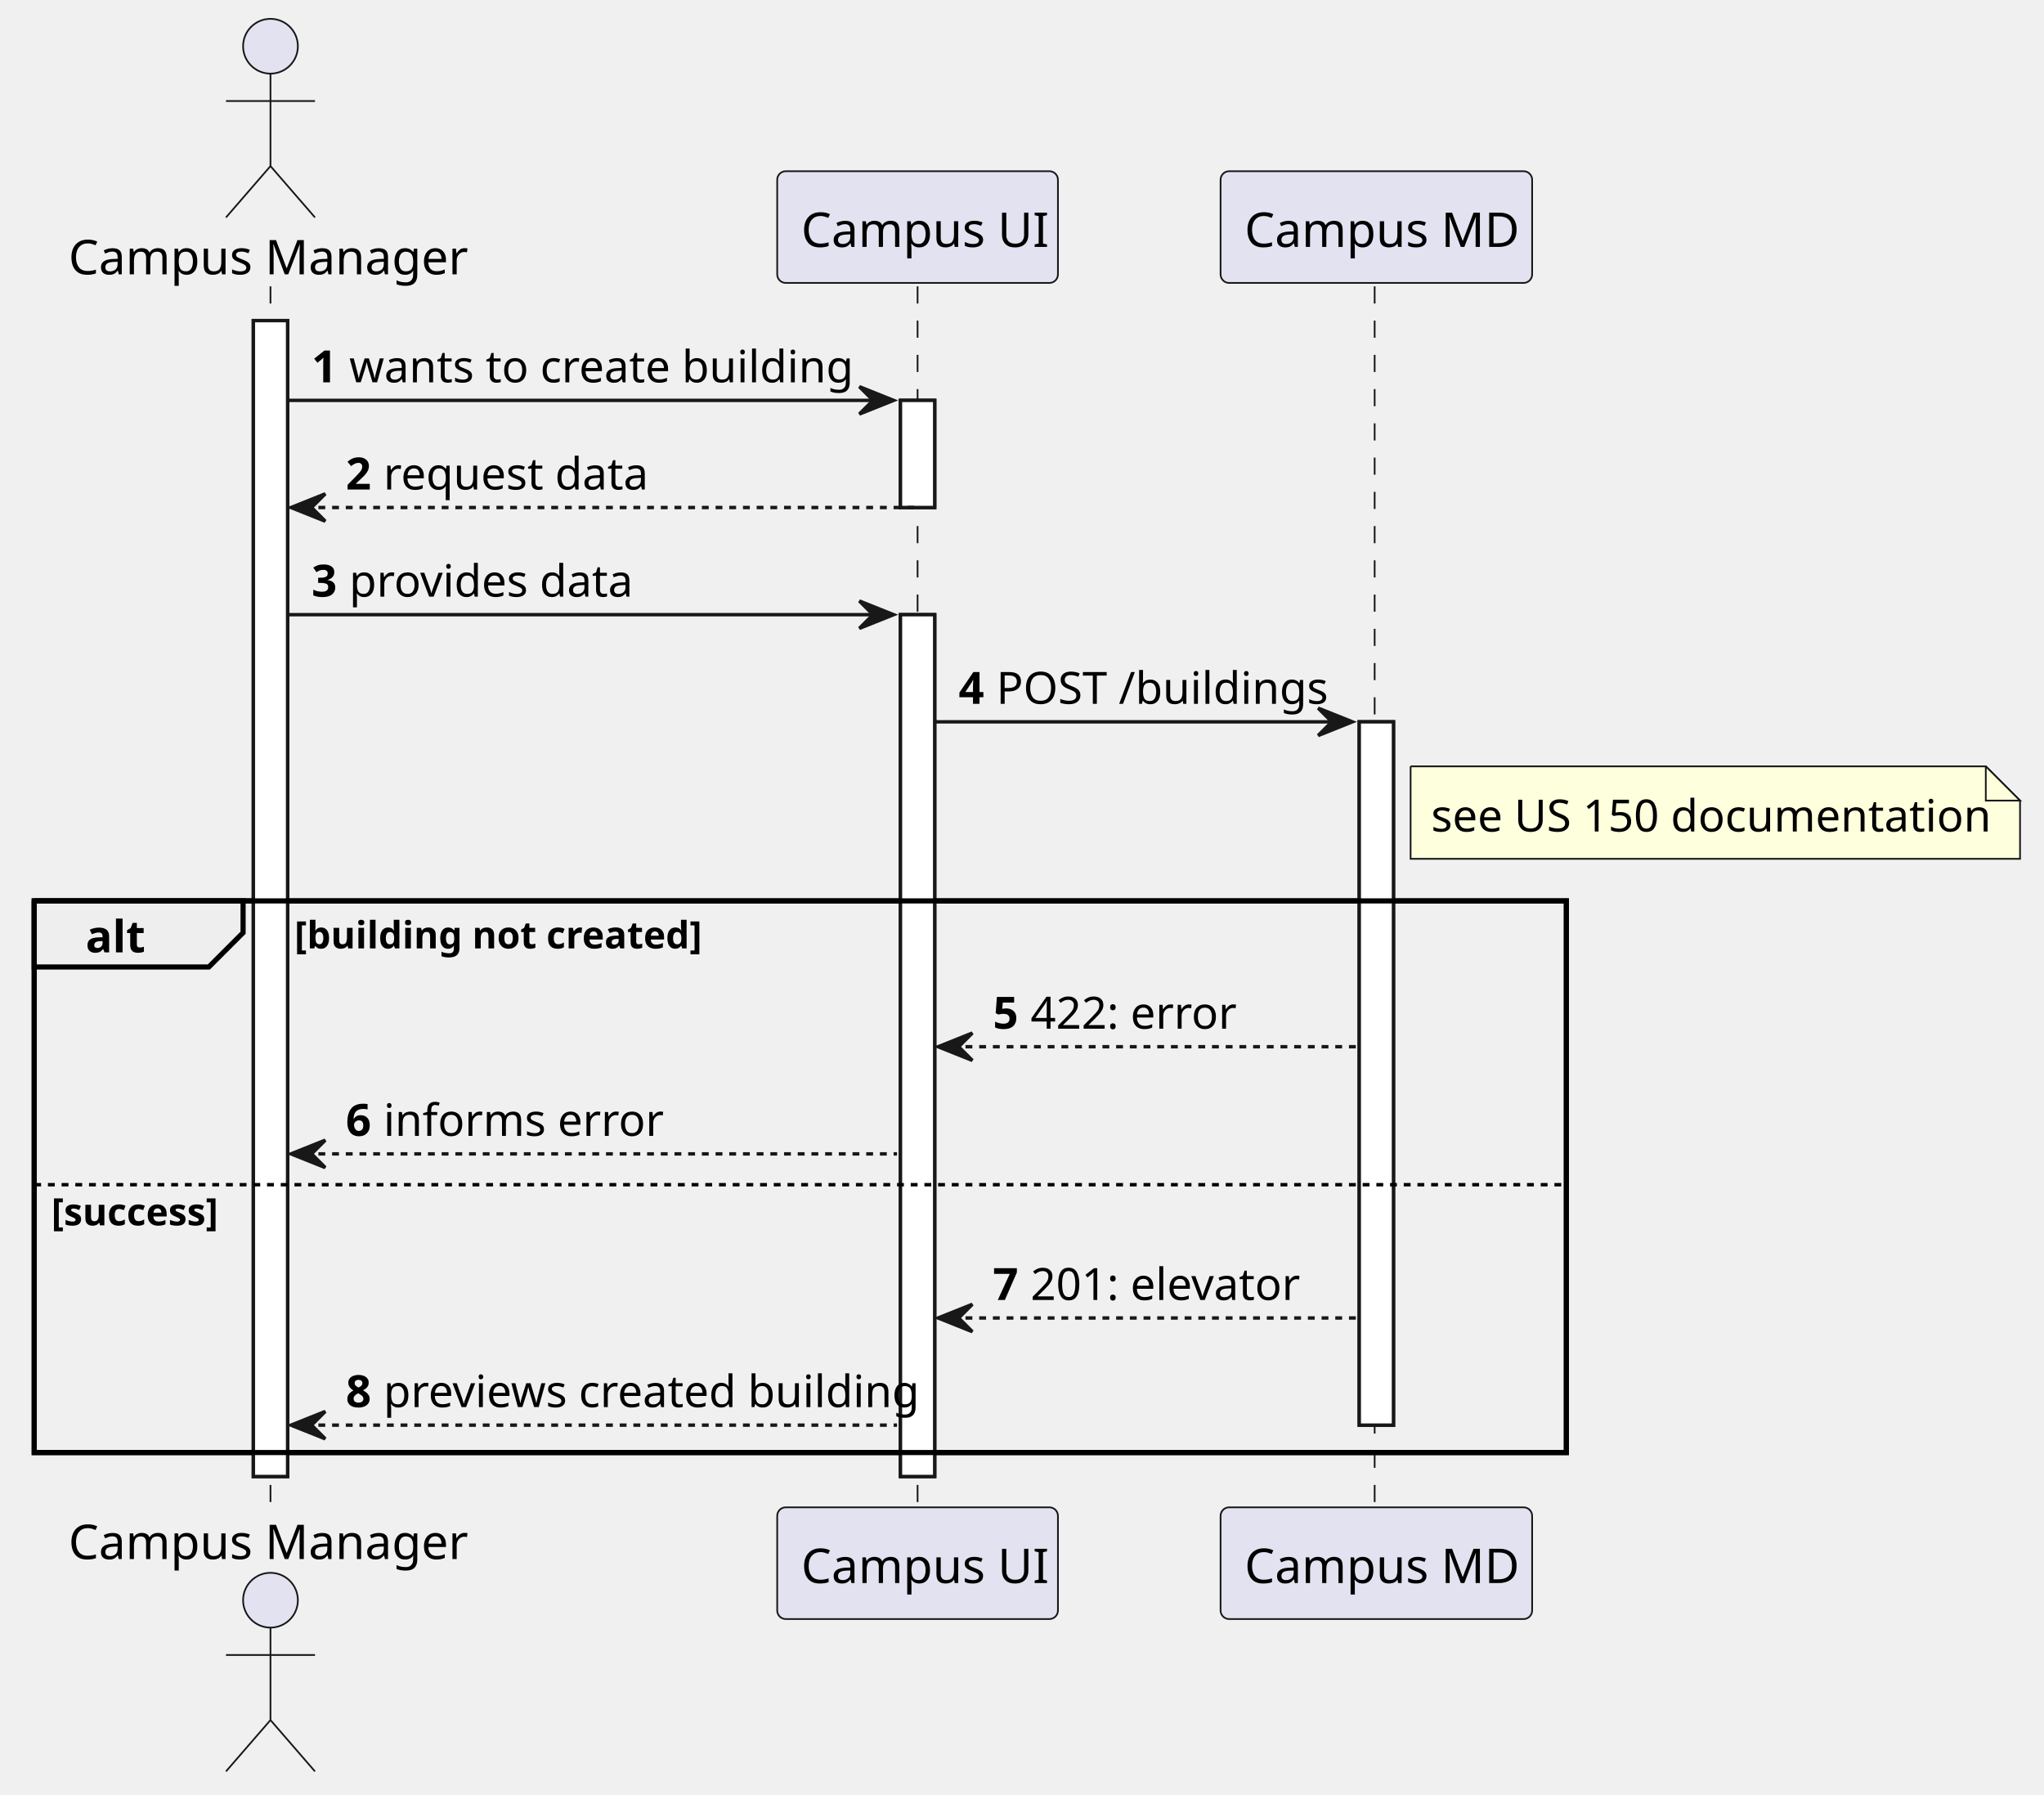
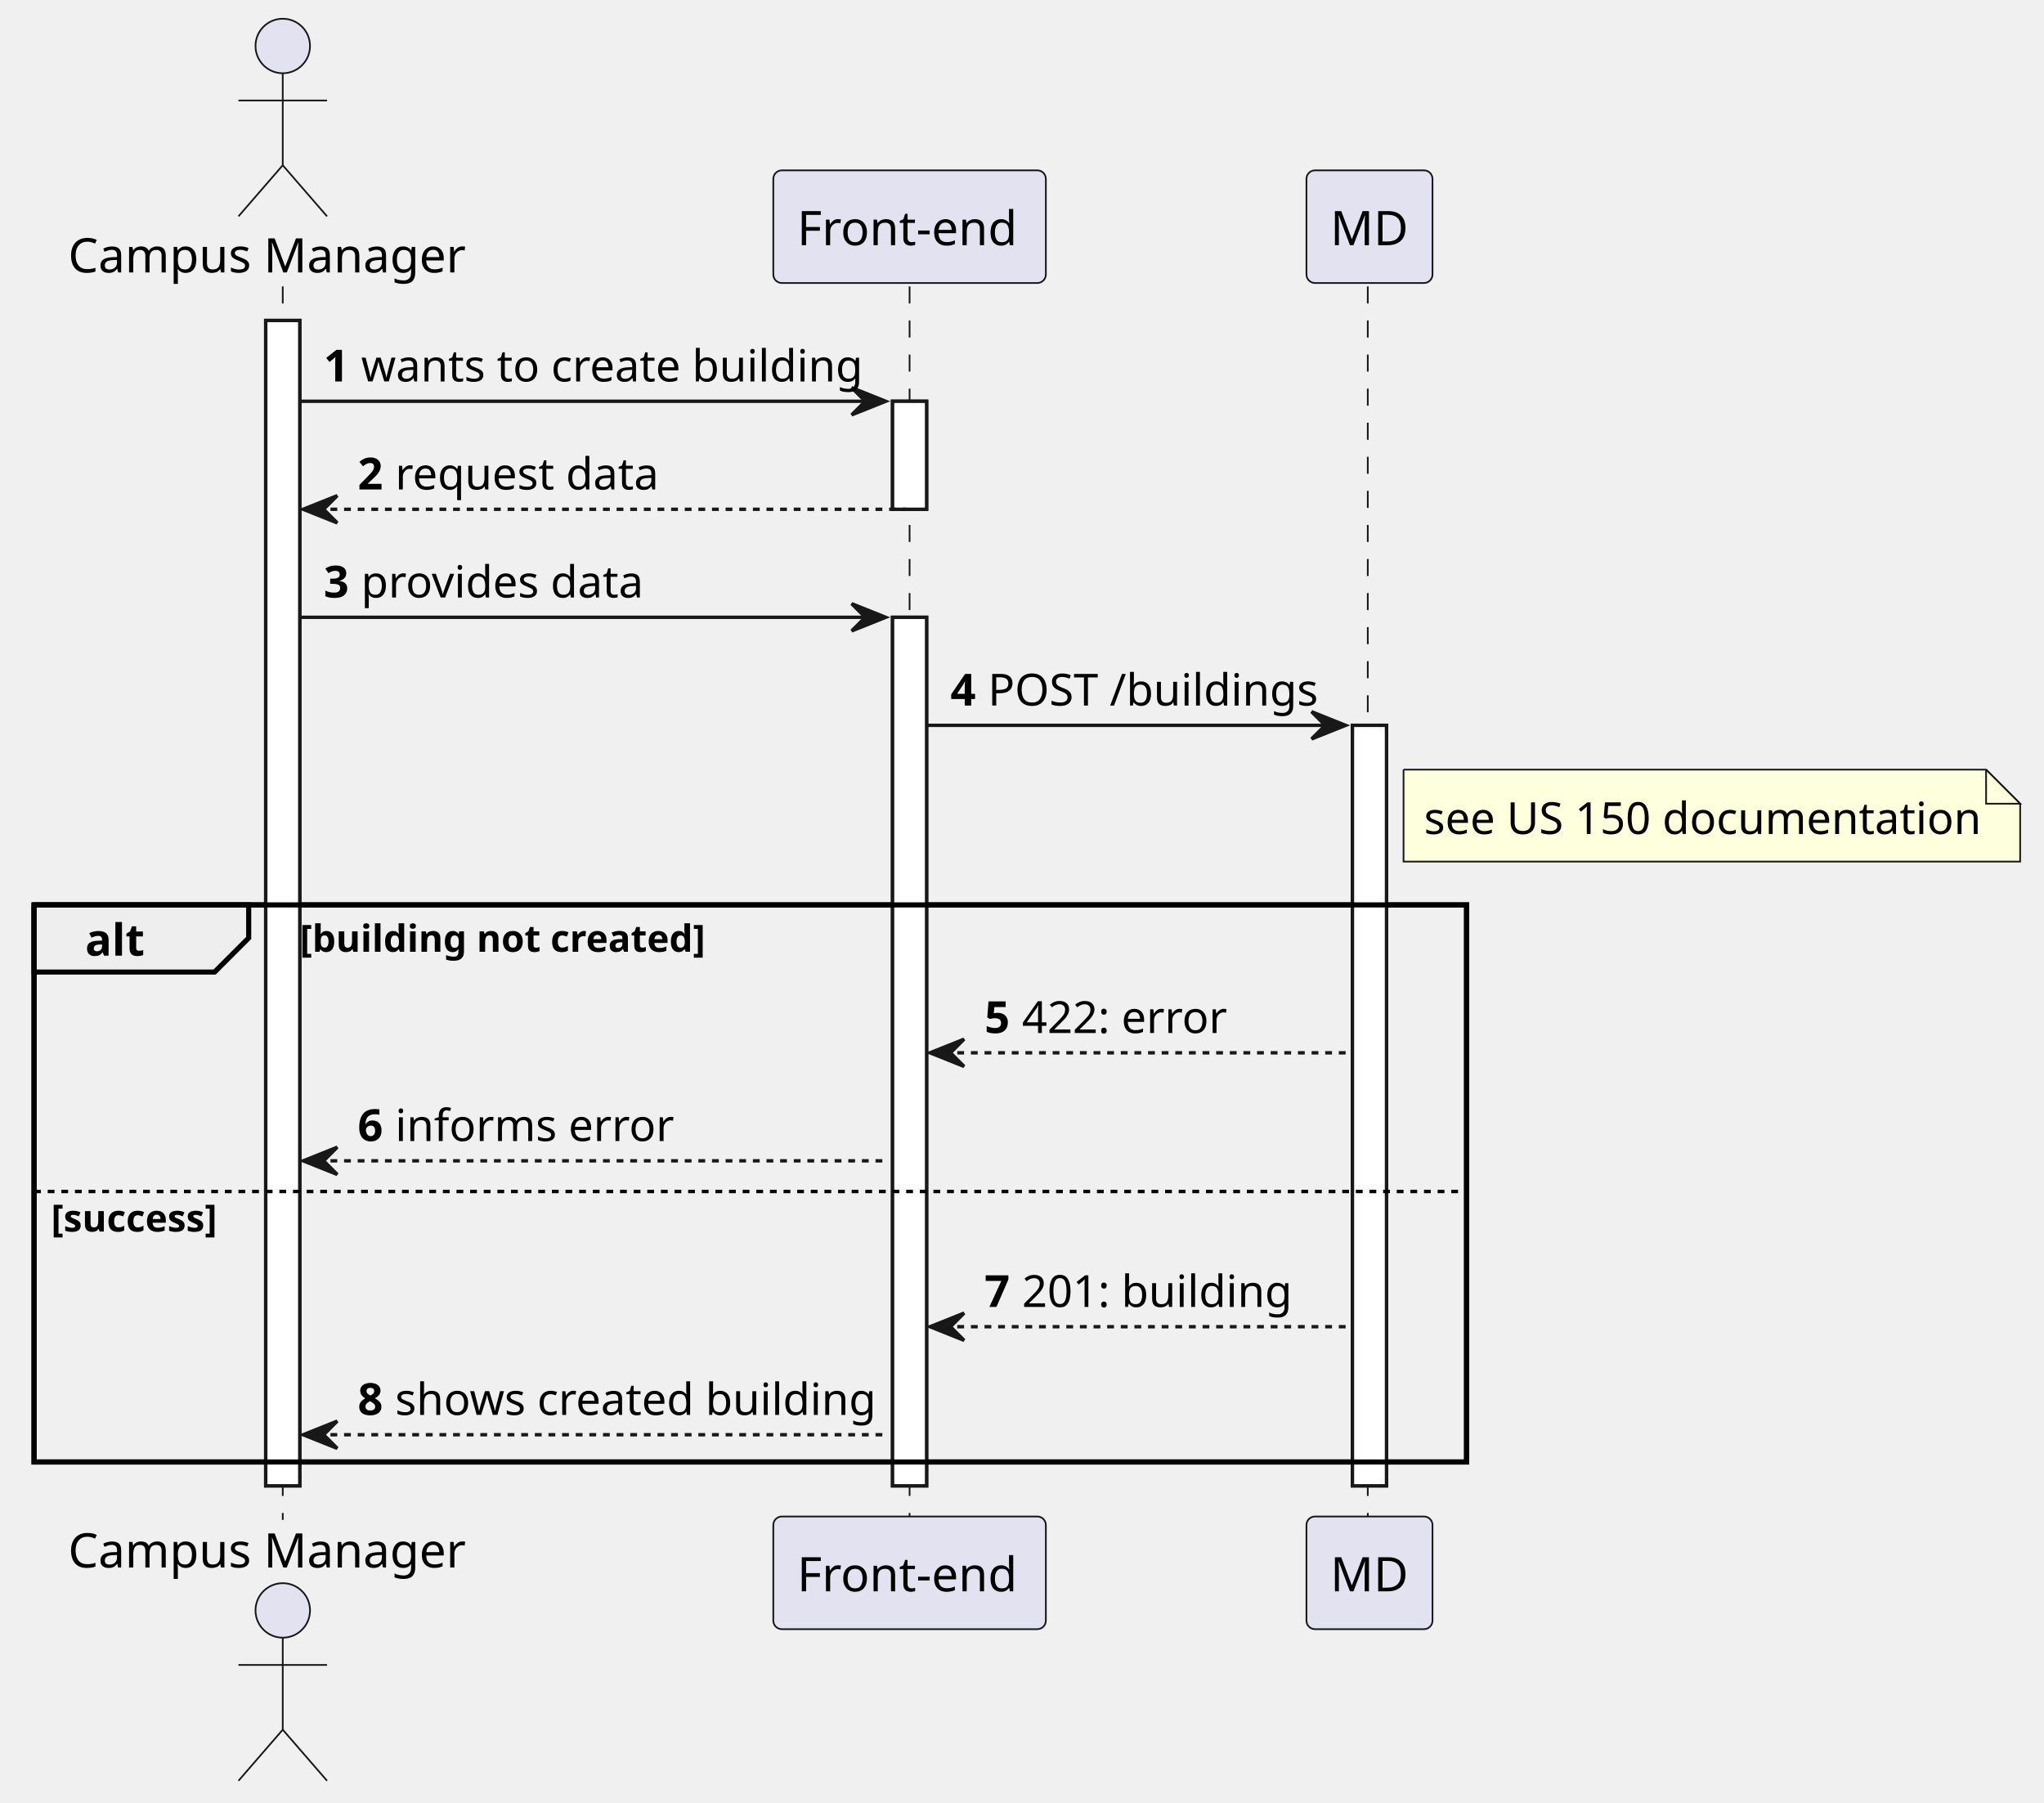
- <svg xmlns="http://www.w3.org/2000/svg" contentStyleType="text/css" height="524px" preserveAspectRatio="none" style="width:597px;height:524px;background:#FFFFFF;" version="1.1" viewBox="0 0 597 524" width="597px" zoomAndPan="magnify">
+ <svg xmlns="http://www.w3.org/2000/svg" contentStyleType="text/css" height="529px" preserveAspectRatio="none" style="width:600px;height:529px;background:#FFFFFF;" version="1.1" viewBox="0 0 600 529" width="600px" zoomAndPan="magnify">
  <defs />
  <g>
-     <rect fill="#FFFFFF" height="337.541" style="stroke:#181818;stroke-width:1.0;" width="10" x="74" y="93.621" />
-     <rect fill="#FFFFFF" height="31.291" style="stroke:#181818;stroke-width:1.0;" width="10" x="263" y="116.912" />
-     <rect fill="#FFFFFF" height="251.668" style="stroke:#181818;stroke-width:1.0;" width="10" x="263" y="179.494" />
-     <rect fill="#FFFFFF" height="205.377" style="stroke:#181818;stroke-width:1.0;" width="10" x="397" y="210.785" />
-     <rect fill="none" height="161.086" style="stroke:#000000;stroke-width:1.5;" width="447.5" x="10" y="263.076" />
-     <line style="stroke:#181818;stroke-width:0.5;stroke-dasharray:5.0,5.0;" x1="79" x2="79" y1="83.621" y2="441.162" />
-     <line style="stroke:#181818;stroke-width:0.5;stroke-dasharray:5.0,5.0;" x1="268" x2="268" y1="83.621" y2="441.162" />
-     <line style="stroke:#181818;stroke-width:0.5;stroke-dasharray:5.0,5.0;" x1="401.5" x2="401.5" y1="83.621" y2="441.162" />
-     <text fill="#000000" font-family="sans-serif" font-size="14" lengthAdjust="spacing" textLength="112" x="20" y="80.107">Campus Manager</text>
-     <ellipse cx="79" cy="13.5" fill="#E2E2F0" rx="8" ry="8" style="stroke:#181818;stroke-width:0.5;" />
-     <path d="M79,21.5 L79,48.5 M66,29.5 L92,29.5 M79,48.5 L66,63.5 M79,48.5 L92,63.5 " fill="none" style="stroke:#181818;stroke-width:0.5;" />
-     <text fill="#000000" font-family="sans-serif" font-size="14" lengthAdjust="spacing" textLength="112" x="20" y="455.269">Campus Manager</text>
-     <ellipse cx="79" cy="467.283" fill="#E2E2F0" rx="8" ry="8" style="stroke:#181818;stroke-width:0.5;" />
-     <path d="M79,475.283 L79,502.283 M66,483.283 L92,483.283 M79,502.283 L66,517.283 M79,502.283 L92,517.283 " fill="none" style="stroke:#181818;stroke-width:0.5;" />
-     <rect fill="#E2E2F0" height="32.621" rx="2.5" ry="2.5" style="stroke:#181818;stroke-width:0.5;" width="82" x="227" y="50" />
-     <text fill="#000000" font-family="sans-serif" font-size="14" lengthAdjust="spacing" textLength="68" x="234" y="72.107">Campus UI</text>
-     <rect fill="#E2E2F0" height="32.621" rx="2.5" ry="2.5" style="stroke:#181818;stroke-width:0.5;" width="82" x="227" y="440.162" />
-     <text fill="#000000" font-family="sans-serif" font-size="14" lengthAdjust="spacing" textLength="68" x="234" y="462.269">Campus UI</text>
-     <rect fill="#E2E2F0" height="32.621" rx="2.5" ry="2.5" style="stroke:#181818;stroke-width:0.5;" width="91" x="356.5" y="50" />
-     <text fill="#000000" font-family="sans-serif" font-size="14" lengthAdjust="spacing" textLength="77" x="363.5" y="72.107">Campus MD</text>
-     <rect fill="#E2E2F0" height="32.621" rx="2.5" ry="2.5" style="stroke:#181818;stroke-width:0.5;" width="91" x="356.5" y="440.162" />
-     <text fill="#000000" font-family="sans-serif" font-size="14" lengthAdjust="spacing" textLength="77" x="363.5" y="462.269">Campus MD</text>
-     <rect fill="#FFFFFF" height="337.541" style="stroke:#181818;stroke-width:1.0;" width="10" x="74" y="93.621" />
-     <rect fill="#FFFFFF" height="31.291" style="stroke:#181818;stroke-width:1.0;" width="10" x="263" y="116.912" />
-     <rect fill="#FFFFFF" height="251.668" style="stroke:#181818;stroke-width:1.0;" width="10" x="263" y="179.494" />
-     <rect fill="#FFFFFF" height="205.377" style="stroke:#181818;stroke-width:1.0;" width="10" x="397" y="210.785" />
-     <polygon fill="#181818" points="251,112.912,261,116.912,251,120.912,255,116.912" style="stroke:#181818;stroke-width:1.0;" />
-     <line style="stroke:#181818;stroke-width:1.0;" x1="84" x2="257" y1="116.912" y2="116.912" />
-     <text fill="#000000" font-family="sans-serif" font-size="13" font-weight="bold" lengthAdjust="spacing" textLength="7" x="91" y="111.649">1</text>
-     <text fill="#000000" font-family="sans-serif" font-size="13" lengthAdjust="spacing" textLength="137" x="102" y="111.649">wants to create building</text>
-     <polygon fill="#181818" points="95,144.203,85,148.203,95,152.203,91,148.203" style="stroke:#181818;stroke-width:1.0;" />
-     <line style="stroke:#181818;stroke-width:1.0;stroke-dasharray:2.0,2.0;" x1="89" x2="267" y1="148.203" y2="148.203" />
-     <text fill="#000000" font-family="sans-serif" font-size="13" font-weight="bold" lengthAdjust="spacing" textLength="7" x="101" y="142.94">2</text>
-     <text fill="#000000" font-family="sans-serif" font-size="13" lengthAdjust="spacing" textLength="72" x="112" y="142.94">request data</text>
-     <polygon fill="#181818" points="251,175.494,261,179.494,251,183.494,255,179.494" style="stroke:#181818;stroke-width:1.0;" />
-     <line style="stroke:#181818;stroke-width:1.0;" x1="84" x2="257" y1="179.494" y2="179.494" />
-     <text fill="#000000" font-family="sans-serif" font-size="13" font-weight="bold" lengthAdjust="spacing" textLength="7" x="91" y="174.231">3</text>
-     <text fill="#000000" font-family="sans-serif" font-size="13" lengthAdjust="spacing" textLength="76" x="102" y="174.231">provides data</text>
-     <polygon fill="#181818" points="385,206.785,395,210.785,385,214.785,389,210.785" style="stroke:#181818;stroke-width:1.0;" />
-     <line style="stroke:#181818;stroke-width:1.0;" x1="273" x2="391" y1="210.785" y2="210.785" />
-     <text fill="#000000" font-family="sans-serif" font-size="13" font-weight="bold" lengthAdjust="spacing" textLength="7" x="280" y="205.523">4</text>
-     <text fill="#000000" font-family="sans-serif" font-size="13" lengthAdjust="spacing" textLength="94" x="291" y="205.523">POST /buildings</text>
-     <path d="M412,223.785 L412,250.785 L590,250.785 L590,233.785 L580,223.785 L412,223.785 " fill="#FEFFDD" style="stroke:#181818;stroke-width:0.5;" />
-     <path d="M580,223.785 L580,233.785 L590,233.785 L580,223.785 " fill="#FEFFDD" style="stroke:#181818;stroke-width:0.5;" />
-     <text fill="#000000" font-family="sans-serif" font-size="13" lengthAdjust="spacing" textLength="157" x="418" y="242.814">see US 150 documentation</text>
-     <path d="M10,263.076 L71,263.076 L71,272.367 L61,282.367 L10,282.367 L10,263.076 " fill="#EEEEEE" style="stroke:#000000;stroke-width:1.5;" />
-     <rect fill="none" height="161.086" style="stroke:#000000;stroke-width:1.5;" width="447.5" x="10" y="263.076" />
-     <text fill="#000000" font-family="sans-serif" font-size="13" font-weight="bold" lengthAdjust="spacing" textLength="16" x="25" y="278.104">alt</text>
-     <text fill="#000000" font-family="sans-serif" font-size="11" font-weight="bold" lengthAdjust="spacing" textLength="118" x="86" y="276.946">[building not created]</text>
-     <polygon fill="#181818" points="284,301.658,274,305.658,284,309.658,280,305.658" style="stroke:#181818;stroke-width:1.0;" />
-     <line style="stroke:#181818;stroke-width:1.0;stroke-dasharray:2.0,2.0;" x1="278" x2="396" y1="305.658" y2="305.658" />
-     <text fill="#000000" font-family="sans-serif" font-size="13" font-weight="bold" lengthAdjust="spacing" textLength="7" x="290" y="300.396">5</text>
-     <text fill="#000000" font-family="sans-serif" font-size="13" lengthAdjust="spacing" textLength="55" x="301" y="300.396">422: error</text>
-     <polygon fill="#181818" points="95,332.949,85,336.949,95,340.949,91,336.949" style="stroke:#181818;stroke-width:1.0;" />
-     <line style="stroke:#181818;stroke-width:1.0;stroke-dasharray:2.0,2.0;" x1="89" x2="262" y1="336.949" y2="336.949" />
-     <text fill="#000000" font-family="sans-serif" font-size="13" font-weight="bold" lengthAdjust="spacing" textLength="7" x="101" y="331.687">6</text>
-     <text fill="#000000" font-family="sans-serif" font-size="13" lengthAdjust="spacing" textLength="72" x="112" y="331.687">informs error</text>
-     <line style="stroke:#000000;stroke-width:1.0;stroke-dasharray:2.0,2.0;" x1="10" x2="457.5" y1="345.949" y2="345.949" />
-     <text fill="#000000" font-family="sans-serif" font-size="11" font-weight="bold" lengthAdjust="spacing" textLength="55" x="15" y="357.819">[success]</text>
-     <polygon fill="#181818" points="284,380.871,274,384.871,284,388.871,280,384.871" style="stroke:#181818;stroke-width:1.0;" />
-     <line style="stroke:#181818;stroke-width:1.0;stroke-dasharray:2.0,2.0;" x1="278" x2="396" y1="384.871" y2="384.871" />
-     <text fill="#000000" font-family="sans-serif" font-size="13" font-weight="bold" lengthAdjust="spacing" textLength="7" x="290" y="379.608">7</text>
-     <text fill="#000000" font-family="sans-serif" font-size="13" lengthAdjust="spacing" textLength="73" x="301" y="379.608">201: elevator</text>
-     <polygon fill="#181818" points="95,412.162,85,416.162,95,420.162,91,416.162" style="stroke:#181818;stroke-width:1.0;" />
-     <line style="stroke:#181818;stroke-width:1.0;stroke-dasharray:2.0,2.0;" x1="89" x2="262" y1="416.162" y2="416.162" />
-     <text fill="#000000" font-family="sans-serif" font-size="13" font-weight="bold" lengthAdjust="spacing" textLength="7" x="101" y="410.899">8</text>
-     <text fill="#000000" font-family="sans-serif" font-size="13" lengthAdjust="spacing" textLength="144" x="112" y="410.899">previews created building</text>
+     <rect fill="#FFFFFF" height="342.042" style="stroke:#181818;stroke-width:1.0;" width="10" x="78" y="94.068" />
+     <rect fill="#FFFFFF" height="31.706" style="stroke:#181818;stroke-width:1.0;" width="10" x="262" y="117.774" />
+     <rect fill="#FFFFFF" height="254.924" style="stroke:#181818;stroke-width:1.0;" width="10" x="262" y="181.186" />
+     <rect fill="#FFFFFF" height="223.218" style="stroke:#181818;stroke-width:1.0;" width="10" x="397" y="212.892" />
+     <rect fill="none" height="163.512" style="stroke:#000000;stroke-width:1.5;" width="420.5" x="10" y="265.598" />
+     <line style="stroke:#181818;stroke-width:0.5;stroke-dasharray:5.0,5.0;" x1="83" x2="83" y1="84.068" y2="446.11" />
+     <line style="stroke:#181818;stroke-width:0.5;stroke-dasharray:5.0,5.0;" x1="267" x2="267" y1="84.068" y2="446.11" />
+     <line style="stroke:#181818;stroke-width:0.5;stroke-dasharray:5.0,5.0;" x1="401.5" x2="401.5" y1="84.068" y2="446.11" />
+     <text fill="#000000" font-family="sans-serif" font-size="14" lengthAdjust="spacing" textLength="120" x="20" y="79.966">Campus Manager</text>
+     <ellipse cx="83" cy="13.5" fill="#E2E2F0" rx="8" ry="8" style="stroke:#181818;stroke-width:0.5;" />
+     <path d="M83,21.5 L83,48.5 M70,29.5 L96,29.5 M83,48.5 L70,63.5 M83,48.5 L96,63.5 " fill="none" style="stroke:#181818;stroke-width:0.5;" />
+     <text fill="#000000" font-family="sans-serif" font-size="14" lengthAdjust="spacing" textLength="120" x="20" y="460.076">Campus Manager</text>
+     <ellipse cx="83" cy="472.678" fill="#E2E2F0" rx="8" ry="8" style="stroke:#181818;stroke-width:0.5;" />
+     <path d="M83,480.678 L83,507.678 M70,488.678 L96,488.678 M83,507.678 L70,522.678 M83,507.678 L96,522.678 " fill="none" style="stroke:#181818;stroke-width:0.5;" />
+     <rect fill="#E2E2F0" height="33.068" rx="2.5" ry="2.5" style="stroke:#181818;stroke-width:0.5;" width="80" x="227" y="50" />
+     <text fill="#000000" font-family="sans-serif" font-size="14" lengthAdjust="spacing" textLength="66" x="234" y="71.966">Front-end</text>
+     <rect fill="#E2E2F0" height="33.068" rx="2.5" ry="2.5" style="stroke:#181818;stroke-width:0.5;" width="80" x="227" y="445.11" />
+     <text fill="#000000" font-family="sans-serif" font-size="14" lengthAdjust="spacing" textLength="66" x="234" y="467.076">Front-end</text>
+     <rect fill="#E2E2F0" height="33.068" rx="2.5" ry="2.5" style="stroke:#181818;stroke-width:0.5;" width="37" x="383.5" y="50" />
+     <text fill="#000000" font-family="sans-serif" font-size="14" lengthAdjust="spacing" textLength="23" x="390.5" y="71.966">MD</text>
+     <rect fill="#E2E2F0" height="33.068" rx="2.5" ry="2.5" style="stroke:#181818;stroke-width:0.5;" width="37" x="383.5" y="445.11" />
+     <text fill="#000000" font-family="sans-serif" font-size="14" lengthAdjust="spacing" textLength="23" x="390.5" y="467.076">MD</text>
+     <rect fill="#FFFFFF" height="342.042" style="stroke:#181818;stroke-width:1.0;" width="10" x="78" y="94.068" />
+     <rect fill="#FFFFFF" height="31.706" style="stroke:#181818;stroke-width:1.0;" width="10" x="262" y="117.774" />
+     <rect fill="#FFFFFF" height="254.924" style="stroke:#181818;stroke-width:1.0;" width="10" x="262" y="181.186" />
+     <rect fill="#FFFFFF" height="223.218" style="stroke:#181818;stroke-width:1.0;" width="10" x="397" y="212.892" />
+     <polygon fill="#181818" points="250,113.774,260,117.774,250,121.774,254,117.774" style="stroke:#181818;stroke-width:1.0;" />
+     <line style="stroke:#181818;stroke-width:1.0;" x1="88" x2="256" y1="117.774" y2="117.774" />
+     <text fill="#000000" font-family="sans-serif" font-size="13" font-weight="bold" lengthAdjust="spacing" textLength="7" x="95" y="111.965">1</text>
+     <text fill="#000000" font-family="sans-serif" font-size="13" lengthAdjust="spacing" textLength="144" x="106" y="111.965">wants to create building</text>
+     <polygon fill="#181818" points="99,145.48,89,149.48,99,153.48,95,149.48" style="stroke:#181818;stroke-width:1.0;" />
+     <line style="stroke:#181818;stroke-width:1.0;stroke-dasharray:2.0,2.0;" x1="93" x2="266" y1="149.48" y2="149.48" />
+     <text fill="#000000" font-family="sans-serif" font-size="13" font-weight="bold" lengthAdjust="spacing" textLength="7" x="105" y="143.671">2</text>
+     <text fill="#000000" font-family="sans-serif" font-size="13" lengthAdjust="spacing" textLength="76" x="116" y="143.671">request data</text>
+     <polygon fill="#181818" points="250,177.186,260,181.186,250,185.186,254,181.186" style="stroke:#181818;stroke-width:1.0;" />
+     <line style="stroke:#181818;stroke-width:1.0;" x1="88" x2="256" y1="181.186" y2="181.186" />
+     <text fill="#000000" font-family="sans-serif" font-size="13" font-weight="bold" lengthAdjust="spacing" textLength="7" x="95" y="175.377">3</text>
+     <text fill="#000000" font-family="sans-serif" font-size="13" lengthAdjust="spacing" textLength="82" x="106" y="175.377">provides data</text>
+     <polygon fill="#181818" points="385,208.892,395,212.892,385,216.892,389,212.892" style="stroke:#181818;stroke-width:1.0;" />
+     <line style="stroke:#181818;stroke-width:1.0;" x1="272" x2="391" y1="212.892" y2="212.892" />
+     <text fill="#000000" font-family="sans-serif" font-size="13" font-weight="bold" lengthAdjust="spacing" textLength="7" x="279" y="207.083">4</text>
+     <text fill="#000000" font-family="sans-serif" font-size="13" lengthAdjust="spacing" textLength="95" x="290" y="207.083">POST /buildings</text>
+     <path d="M412,225.892 L412,252.892 L593,252.892 L593,235.892 L583,225.892 L412,225.892 " fill="#FEFFDD" style="stroke:#181818;stroke-width:0.5;" />
+     <path d="M583,225.892 L583,235.892 L593,235.892 L583,225.892 " fill="#FEFFDD" style="stroke:#181818;stroke-width:0.5;" />
+     <text fill="#000000" font-family="sans-serif" font-size="13" lengthAdjust="spacing" textLength="160" x="418" y="244.789">see US 150 documentation</text>
+     <path d="M10,265.598 L73,265.598 L73,275.304 L63,285.304 L10,285.304 L10,265.598 " fill="#EEEEEE" style="stroke:#000000;stroke-width:1.5;" />
+     <rect fill="none" height="163.512" style="stroke:#000000;stroke-width:1.5;" width="420.5" x="10" y="265.598" />
+     <text fill="#000000" font-family="sans-serif" font-size="13" font-weight="bold" lengthAdjust="spacing" textLength="18" x="25" y="280.495">alt</text>
+     <text fill="#000000" font-family="sans-serif" font-size="11" font-weight="bold" lengthAdjust="spacing" textLength="121" x="88" y="279.357">[building not created]</text>
+     <polygon fill="#181818" points="283,305.01,273,309.01,283,313.01,279,309.01" style="stroke:#181818;stroke-width:1.0;" />
+     <line style="stroke:#181818;stroke-width:1.0;stroke-dasharray:2.0,2.0;" x1="277" x2="396" y1="309.01" y2="309.01" />
+     <text fill="#000000" font-family="sans-serif" font-size="13" font-weight="bold" lengthAdjust="spacing" textLength="7" x="289" y="303.201">5</text>
+     <text fill="#000000" font-family="sans-serif" font-size="13" lengthAdjust="spacing" textLength="57" x="300" y="303.201">422: error</text>
+     <polygon fill="#181818" points="99,336.716,89,340.716,99,344.716,95,340.716" style="stroke:#181818;stroke-width:1.0;" />
+     <line style="stroke:#181818;stroke-width:1.0;stroke-dasharray:2.0,2.0;" x1="93" x2="261" y1="340.716" y2="340.716" />
+     <text fill="#000000" font-family="sans-serif" font-size="13" font-weight="bold" lengthAdjust="spacing" textLength="7" x="105" y="334.907">6</text>
+     <text fill="#000000" font-family="sans-serif" font-size="13" lengthAdjust="spacing" textLength="79" x="116" y="334.907">informs error</text>
+     <line style="stroke:#000000;stroke-width:1.0;stroke-dasharray:2.0,2.0;" x1="10" x2="430.5" y1="349.716" y2="349.716" />
+     <text fill="#000000" font-family="sans-serif" font-size="11" font-weight="bold" lengthAdjust="spacing" textLength="49" x="15" y="361.475">[success]</text>
+     <polygon fill="#181818" points="283,385.404,273,389.404,283,393.404,279,389.404" style="stroke:#181818;stroke-width:1.0;" />
+     <line style="stroke:#181818;stroke-width:1.0;stroke-dasharray:2.0,2.0;" x1="277" x2="396" y1="389.404" y2="389.404" />
+     <text fill="#000000" font-family="sans-serif" font-size="13" font-weight="bold" lengthAdjust="spacing" textLength="7" x="289" y="383.595">7</text>
+     <text fill="#000000" font-family="sans-serif" font-size="13" lengthAdjust="spacing" textLength="76" x="300" y="383.595">201: building</text>
+     <polygon fill="#181818" points="99,417.11,89,421.11,99,425.11,95,421.11" style="stroke:#181818;stroke-width:1.0;" />
+     <line style="stroke:#181818;stroke-width:1.0;stroke-dasharray:2.0,2.0;" x1="93" x2="261" y1="421.11" y2="421.11" />
+     <text fill="#000000" font-family="sans-serif" font-size="13" font-weight="bold" lengthAdjust="spacing" textLength="7" x="105" y="415.301">8</text>
+     <text fill="#000000" font-family="sans-serif" font-size="13" lengthAdjust="spacing" textLength="138" x="116" y="415.301">shows created building</text>
  </g>
</svg>
